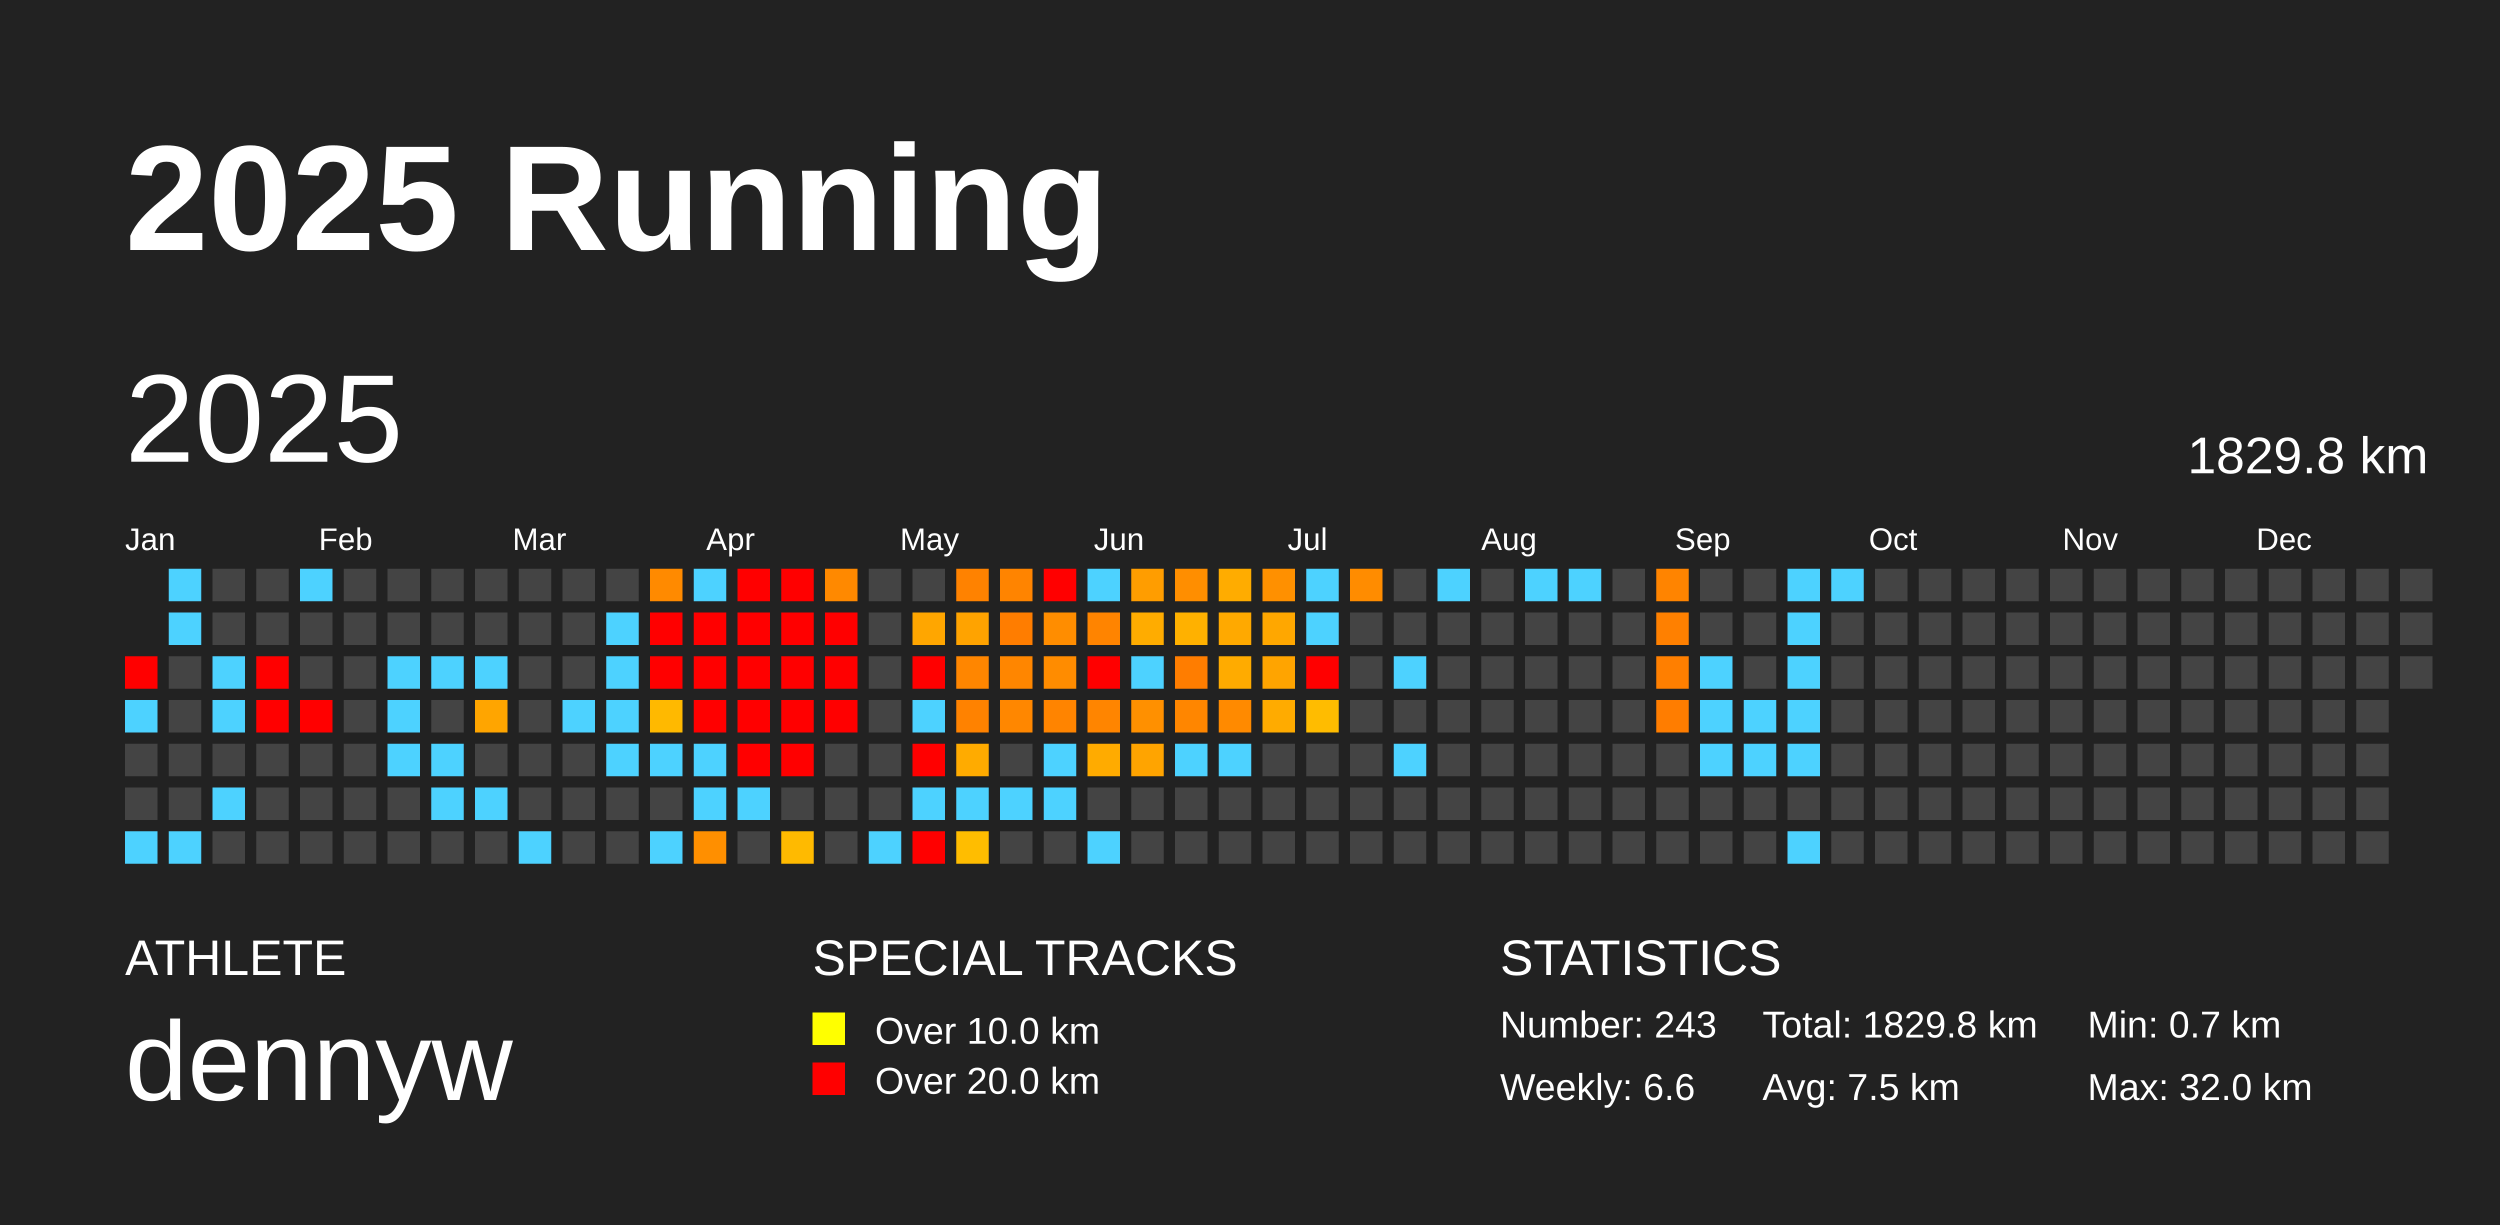
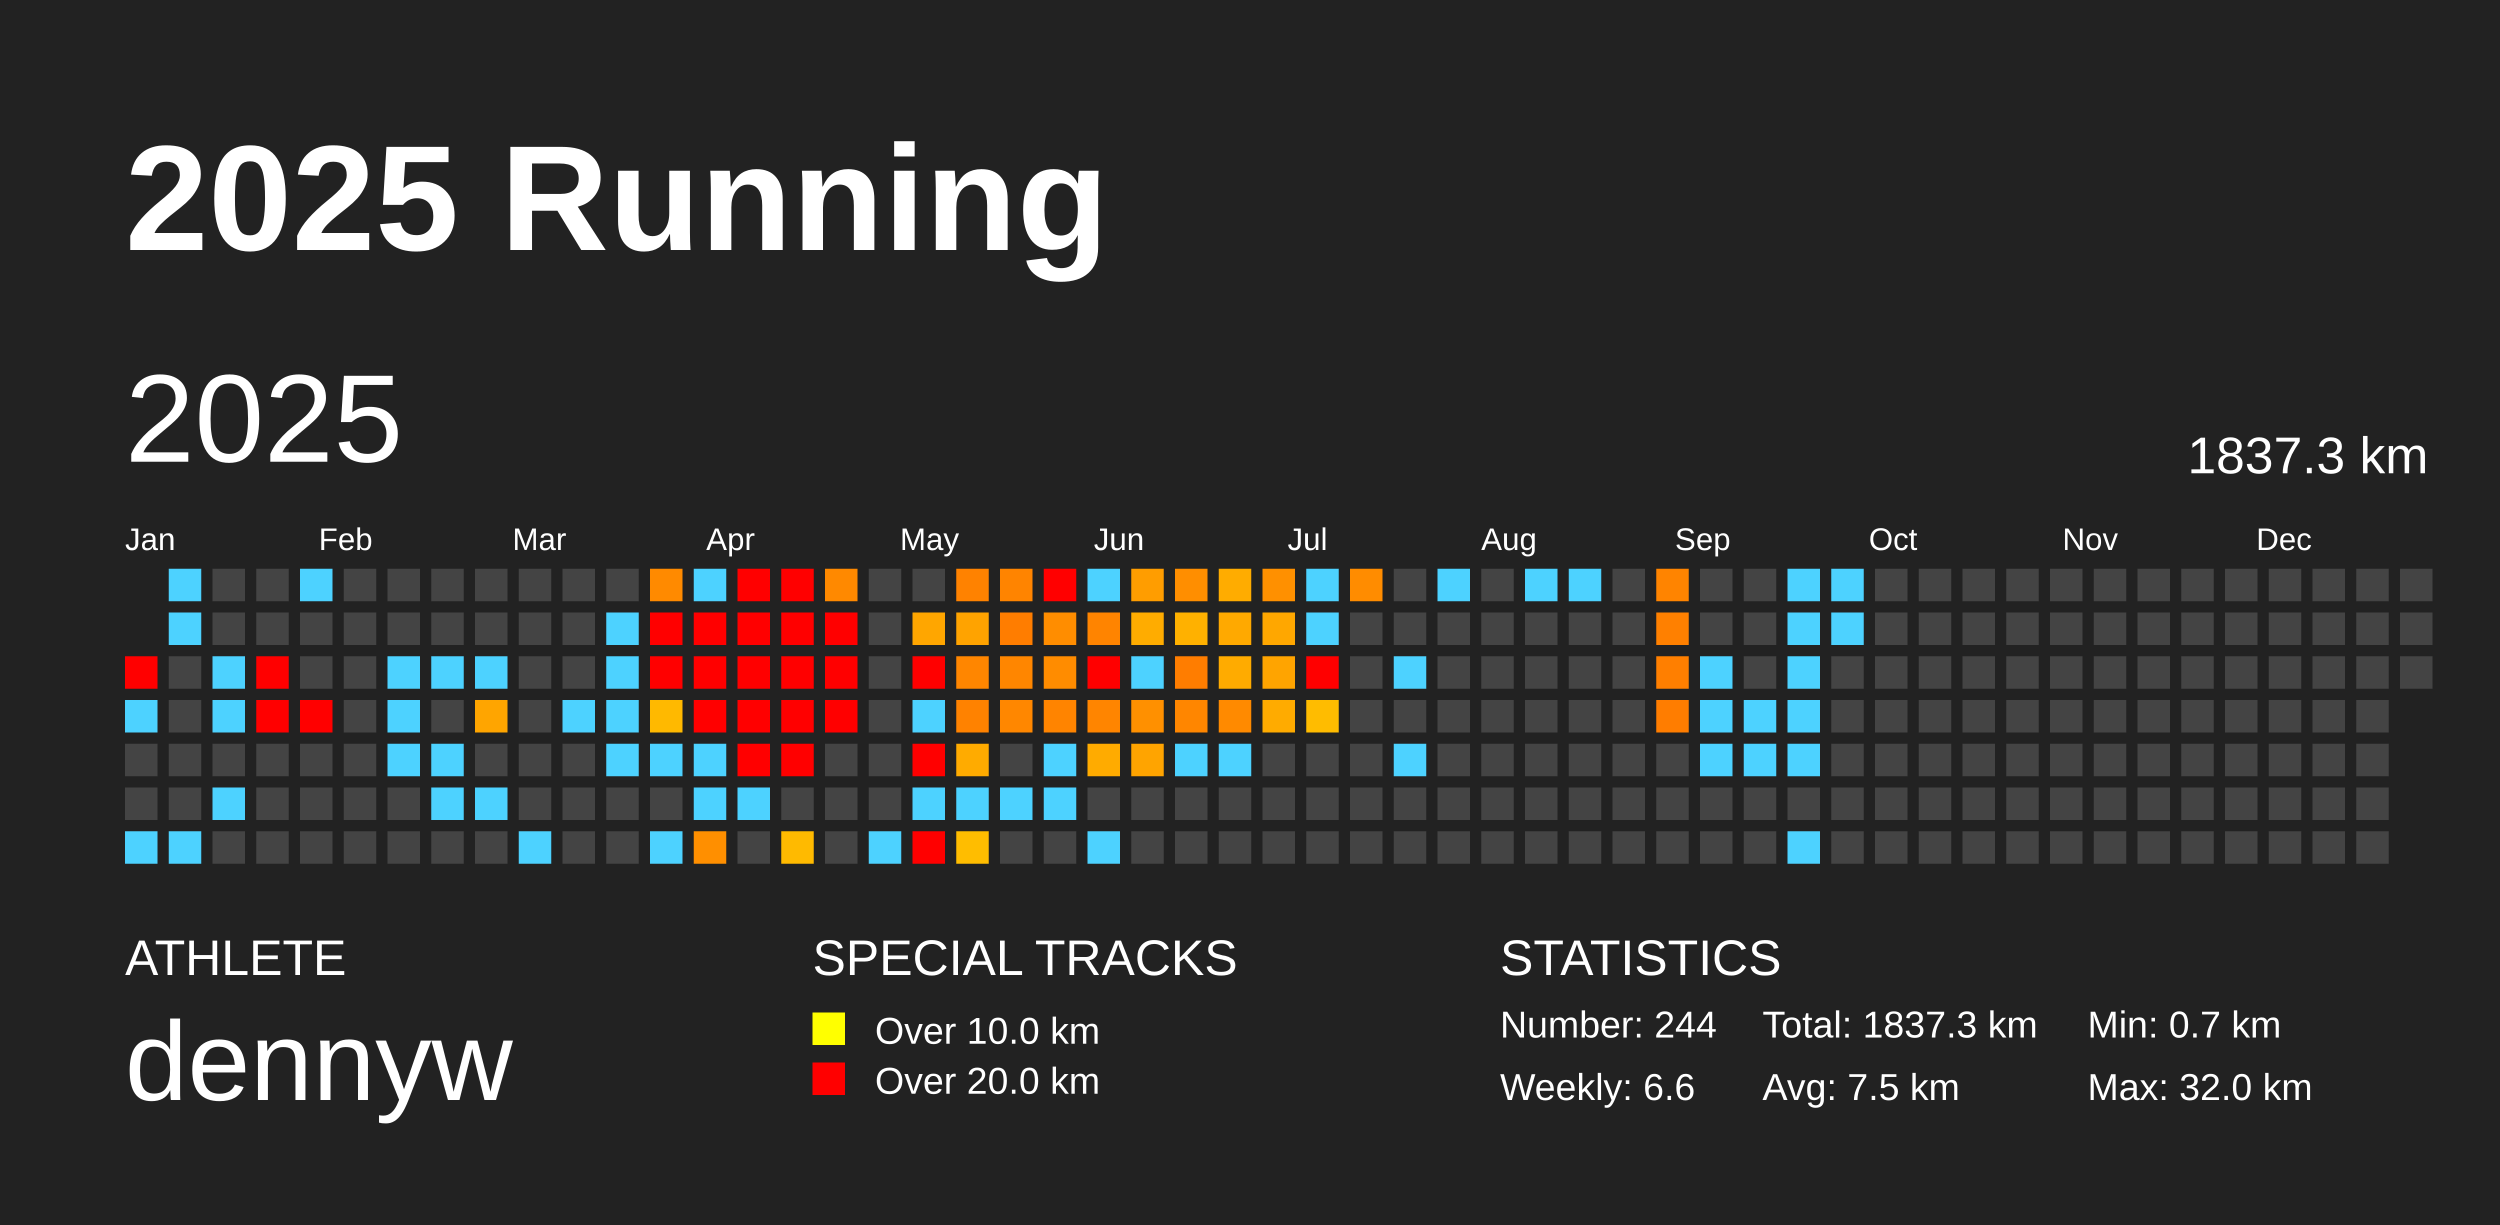
<svg xmlns="http://www.w3.org/2000/svg" baseProfile="full" height="98mm" version="1.1" viewBox="0,0,200,98" width="200mm">
  <defs />
  <rect fill="#222222" height="98" width="200" x="0" y="0" />
  <text fill="#FFFFFF" style="font-size:12px; font-family:Arial; font-weight:bold;" x="10" y="20">2025 Running</text>
  <text fill="#FFFFFF" style="font-size:4px; font-family:Arial" x="10" y="78">ATHLETE</text>
  <text fill="#FFFFFF" style="font-size:9px; font-family:Arial" x="10" y="88">dennyw</text>
  <text fill="#FFFFFF" style="font-size:4px; font-family:Arial" x="65" y="78">SPECIAL TRACKS</text>
  <rect fill="yellow" height="2.6" width="2.6" x="65" y="81" />
  <text fill="#FFFFFF" style="font-size:3px; font-family:Arial" x="70" y="83.5">Over 10.0 km</text>
  <rect fill="red" height="2.6" width="2.6" x="65" y="85" />
  <text fill="#FFFFFF" style="font-size:3px; font-family:Arial" x="70" y="87.5">Over 20.0 km</text>
  <text fill="#FFFFFF" style="font-size:4px; font-family:Arial" x="120" y="78">STATISTICS</text>
-   <text fill="#FFFFFF" style="font-size:3px; font-family:Arial" x="120" y="83">Number: 243</text>
+   <text fill="#FFFFFF" style="font-size:3px; font-family:Arial" x="120" y="83">Number: 244</text>
  <text fill="#FFFFFF" style="font-size:3px; font-family:Arial" x="120" y="88">Weekly: 6.6</text>
-   <text fill="#FFFFFF" style="font-size:3px; font-family:Arial" x="141" y="83">Total: 1829.8 km</text>
+   <text fill="#FFFFFF" style="font-size:3px; font-family:Arial" x="141" y="83">Total: 1837.3 km</text>
  <text fill="#FFFFFF" style="font-size:3px; font-family:Arial" x="141" y="88">Avg: 7.5 km</text>
  <text fill="#FFFFFF" style="font-size:3px; font-family:Arial" x="167" y="83">Min: 0.7 km</text>
  <text fill="#FFFFFF" style="font-size:3px; font-family:Arial" x="167" y="88">Max: 32.0 km</text>
  <text dominant-baseline="hanging" fill="#FFFFFF" style="font-size:10.0px; font-family:Arial;" x="10" y="30">2025</text>
-   <text dominant-baseline="hanging" fill="#FFFFFF" style="font-size:4.125px; font-family:Arial;" x="175" y="35">1829.8 km</text>
+   <text dominant-baseline="hanging" fill="#FFFFFF" style="font-size:4.125px; font-family:Arial;" x="175" y="35">1837.3 km</text>
  <text fill="#FFFFFF" style="font-size:2.5px; font-family:Arial" x="10.0" y="44">Jan</text>
  <text fill="#FFFFFF" style="font-size:2.5px; font-family:Arial" x="25.5" y="44">Feb</text>
  <text fill="#FFFFFF" style="font-size:2.5px; font-family:Arial" x="41.0" y="44">Mar</text>
  <text fill="#FFFFFF" style="font-size:2.5px; font-family:Arial" x="56.5" y="44">Apr</text>
  <text fill="#FFFFFF" style="font-size:2.5px; font-family:Arial" x="72.0" y="44">May</text>
  <text fill="#FFFFFF" style="font-size:2.5px; font-family:Arial" x="87.5" y="44">Jun</text>
  <text fill="#FFFFFF" style="font-size:2.5px; font-family:Arial" x="103.0" y="44">Jul</text>
  <text fill="#FFFFFF" style="font-size:2.5px; font-family:Arial" x="118.5" y="44">Aug</text>
  <text fill="#FFFFFF" style="font-size:2.5px; font-family:Arial" x="134.0" y="44">Sep</text>
  <text fill="#FFFFFF" style="font-size:2.5px; font-family:Arial" x="149.5" y="44">Oct</text>
  <text fill="#FFFFFF" style="font-size:2.5px; font-family:Arial" x="165.0" y="44">Nov</text>
  <text fill="#FFFFFF" style="font-size:2.5px; font-family:Arial" x="180.5" y="44">Dec</text>
  <rect fill="red" height="2.6" width="2.6" x="10.0" y="52.5" />
  <rect fill="#4dd2ff" height="2.6" width="2.6" x="10.0" y="56.0" />
  <rect fill="#444444" height="2.6" width="2.6" x="10.0" y="59.5" />
  <rect fill="#444444" height="2.6" width="2.6" x="10.0" y="63.0" />
  <rect fill="#4dd2ff" height="2.6" width="2.6" x="10.0" y="66.5" />
  <rect fill="#4dd2ff" height="2.6" width="2.6" x="13.5" y="45.5" />
  <rect fill="#4dd2ff" height="2.6" width="2.6" x="13.5" y="49.0" />
  <rect fill="#444444" height="2.6" width="2.6" x="13.5" y="52.5" />
  <rect fill="#444444" height="2.6" width="2.6" x="13.5" y="56.0" />
  <rect fill="#444444" height="2.6" width="2.6" x="13.5" y="59.5" />
  <rect fill="#444444" height="2.6" width="2.6" x="13.5" y="63.0" />
  <rect fill="#4dd2ff" height="2.6" width="2.6" x="13.5" y="66.5" />
  <rect fill="#444444" height="2.6" width="2.6" x="17.0" y="45.5" />
  <rect fill="#444444" height="2.6" width="2.6" x="17.0" y="49.0" />
  <rect fill="#4dd2ff" height="2.6" width="2.6" x="17.0" y="52.5" />
  <rect fill="#4dd2ff" height="2.6" width="2.6" x="17.0" y="56.0" />
  <rect fill="#444444" height="2.6" width="2.6" x="17.0" y="59.5" />
  <rect fill="#4dd2ff" height="2.6" width="2.6" x="17.0" y="63.0" />
  <rect fill="#444444" height="2.6" width="2.6" x="17.0" y="66.5" />
  <rect fill="#444444" height="2.6" width="2.6" x="20.5" y="45.5" />
  <rect fill="#444444" height="2.6" width="2.6" x="20.5" y="49.0" />
  <rect fill="red" height="2.6" width="2.6" x="20.5" y="52.5" />
  <rect fill="red" height="2.6" width="2.6" x="20.5" y="56.0" />
  <rect fill="#444444" height="2.6" width="2.6" x="20.5" y="59.5" />
  <rect fill="#444444" height="2.6" width="2.6" x="20.5" y="63.0" />
  <rect fill="#444444" height="2.6" width="2.6" x="20.5" y="66.5" />
  <rect fill="#4dd2ff" height="2.6" width="2.6" x="24.0" y="45.5" />
  <rect fill="#444444" height="2.6" width="2.6" x="24.0" y="49.0" />
  <rect fill="#444444" height="2.6" width="2.6" x="24.0" y="52.5" />
  <rect fill="red" height="2.6" width="2.6" x="24.0" y="56.0" />
  <rect fill="#444444" height="2.6" width="2.6" x="24.0" y="59.5" />
  <rect fill="#444444" height="2.6" width="2.6" x="24.0" y="63.0" />
  <rect fill="#444444" height="2.6" width="2.6" x="24.0" y="66.5" />
  <rect fill="#444444" height="2.6" width="2.6" x="27.5" y="45.5" />
  <rect fill="#444444" height="2.6" width="2.6" x="27.5" y="49.0" />
  <rect fill="#444444" height="2.6" width="2.6" x="27.5" y="52.5" />
  <rect fill="#444444" height="2.6" width="2.6" x="27.5" y="56.0" />
  <rect fill="#444444" height="2.6" width="2.6" x="27.5" y="59.5" />
  <rect fill="#444444" height="2.6" width="2.6" x="27.5" y="63.0" />
  <rect fill="#444444" height="2.6" width="2.6" x="27.5" y="66.5" />
  <rect fill="#444444" height="2.6" width="2.6" x="31.0" y="45.5" />
  <rect fill="#444444" height="2.6" width="2.6" x="31.0" y="49.0" />
  <rect fill="#4dd2ff" height="2.6" width="2.6" x="31.0" y="52.5" />
  <rect fill="#4dd2ff" height="2.6" width="2.6" x="31.0" y="56.0" />
  <rect fill="#4dd2ff" height="2.6" width="2.6" x="31.0" y="59.5" />
  <rect fill="#444444" height="2.6" width="2.6" x="31.0" y="63.0" />
  <rect fill="#444444" height="2.6" width="2.6" x="31.0" y="66.5" />
  <rect fill="#444444" height="2.6" width="2.6" x="34.5" y="45.5" />
  <rect fill="#444444" height="2.6" width="2.6" x="34.5" y="49.0" />
  <rect fill="#4dd2ff" height="2.6" width="2.6" x="34.5" y="52.5" />
  <rect fill="#444444" height="2.6" width="2.6" x="34.5" y="56.0" />
  <rect fill="#4dd2ff" height="2.6" width="2.6" x="34.5" y="59.5" />
  <rect fill="#4dd2ff" height="2.6" width="2.6" x="34.5" y="63.0" />
  <rect fill="#444444" height="2.6" width="2.6" x="34.5" y="66.5" />
  <rect fill="#444444" height="2.6" width="2.6" x="38.0" y="45.5" />
  <rect fill="#444444" height="2.6" width="2.6" x="38.0" y="49.0" />
  <rect fill="#4dd2ff" height="2.6" width="2.6" x="38.0" y="52.5" />
  <rect fill="#ffa500" height="2.6" width="2.6" x="38.0" y="56.0" />
  <rect fill="#444444" height="2.6" width="2.6" x="38.0" y="59.5" />
  <rect fill="#4dd2ff" height="2.6" width="2.6" x="38.0" y="63.0" />
  <rect fill="#444444" height="2.6" width="2.6" x="38.0" y="66.5" />
  <rect fill="#444444" height="2.6" width="2.6" x="41.5" y="45.5" />
  <rect fill="#444444" height="2.6" width="2.6" x="41.5" y="49.0" />
  <rect fill="#444444" height="2.6" width="2.6" x="41.5" y="52.5" />
  <rect fill="#444444" height="2.6" width="2.6" x="41.5" y="56.0" />
  <rect fill="#444444" height="2.6" width="2.6" x="41.5" y="59.5" />
  <rect fill="#444444" height="2.6" width="2.6" x="41.5" y="63.0" />
  <rect fill="#4dd2ff" height="2.6" width="2.6" x="41.5" y="66.5" />
  <rect fill="#444444" height="2.6" width="2.6" x="45.0" y="45.5" />
  <rect fill="#444444" height="2.6" width="2.6" x="45.0" y="49.0" />
  <rect fill="#444444" height="2.6" width="2.6" x="45.0" y="52.5" />
  <rect fill="#4dd2ff" height="2.6" width="2.6" x="45.0" y="56.0" />
  <rect fill="#444444" height="2.6" width="2.6" x="45.0" y="59.5" />
  <rect fill="#444444" height="2.6" width="2.6" x="45.0" y="63.0" />
  <rect fill="#444444" height="2.6" width="2.6" x="45.0" y="66.5" />
  <rect fill="#444444" height="2.6" width="2.6" x="48.5" y="45.5" />
  <rect fill="#4dd2ff" height="2.6" width="2.6" x="48.5" y="49.0" />
  <rect fill="#4dd2ff" height="2.6" width="2.6" x="48.5" y="52.5" />
  <rect fill="#4dd2ff" height="2.6" width="2.6" x="48.5" y="56.0" />
  <rect fill="#4dd2ff" height="2.6" width="2.6" x="48.5" y="59.5" />
  <rect fill="#444444" height="2.6" width="2.6" x="48.5" y="63.0" />
  <rect fill="#444444" height="2.6" width="2.6" x="48.5" y="66.5" />
  <rect fill="#ff8a00" height="2.6" width="2.6" x="52.0" y="45.5" />
  <rect fill="red" height="2.6" width="2.6" x="52.0" y="49.0" />
  <rect fill="red" height="2.6" width="2.6" x="52.0" y="52.5" />
  <rect fill="#ffb900" height="2.6" width="2.6" x="52.0" y="56.0" />
  <rect fill="#4dd2ff" height="2.6" width="2.6" x="52.0" y="59.5" />
  <rect fill="#444444" height="2.6" width="2.6" x="52.0" y="63.0" />
  <rect fill="#4dd2ff" height="2.6" width="2.6" x="52.0" y="66.5" />
  <rect fill="#4dd2ff" height="2.6" width="2.6" x="55.5" y="45.5" />
  <rect fill="red" height="2.6" width="2.6" x="55.5" y="49.0" />
  <rect fill="red" height="2.6" width="2.6" x="55.5" y="52.5" />
  <rect fill="red" height="2.6" width="2.6" x="55.5" y="56.0" />
  <rect fill="#4dd2ff" height="2.6" width="2.6" x="55.5" y="59.5" />
  <rect fill="#4dd2ff" height="2.6" width="2.6" x="55.5" y="63.0" />
  <rect fill="#ff8f00" height="2.6" width="2.6" x="55.5" y="66.5" />
  <rect fill="red" height="2.6" width="2.6" x="59.0" y="45.5" />
  <rect fill="red" height="2.6" width="2.6" x="59.0" y="49.0" />
  <rect fill="red" height="2.6" width="2.6" x="59.0" y="52.5" />
  <rect fill="red" height="2.6" width="2.6" x="59.0" y="56.0" />
  <rect fill="red" height="2.6" width="2.6" x="59.0" y="59.5" />
  <rect fill="#4dd2ff" height="2.6" width="2.6" x="59.0" y="63.0" />
  <rect fill="#444444" height="2.6" width="2.6" x="59.0" y="66.5" />
  <rect fill="red" height="2.6" width="2.6" x="62.5" y="45.5" />
  <rect fill="red" height="2.6" width="2.6" x="62.5" y="49.0" />
  <rect fill="red" height="2.6" width="2.6" x="62.5" y="52.5" />
  <rect fill="red" height="2.6" width="2.6" x="62.5" y="56.0" />
  <rect fill="red" height="2.6" width="2.6" x="62.5" y="59.5" />
  <rect fill="#444444" height="2.6" width="2.6" x="62.5" y="63.0" />
  <rect fill="#ffba00" height="2.6" width="2.6" x="62.5" y="66.5" />
  <rect fill="#ff8900" height="2.6" width="2.6" x="66.0" y="45.5" />
  <rect fill="red" height="2.6" width="2.6" x="66.0" y="49.0" />
  <rect fill="red" height="2.6" width="2.6" x="66.0" y="52.5" />
  <rect fill="red" height="2.6" width="2.6" x="66.0" y="56.0" />
  <rect fill="#444444" height="2.6" width="2.6" x="66.0" y="59.5" />
  <rect fill="#444444" height="2.6" width="2.6" x="66.0" y="63.0" />
  <rect fill="#444444" height="2.6" width="2.6" x="66.0" y="66.5" />
  <rect fill="#444444" height="2.6" width="2.6" x="69.5" y="45.5" />
  <rect fill="#444444" height="2.6" width="2.6" x="69.5" y="49.0" />
  <rect fill="#444444" height="2.6" width="2.6" x="69.5" y="52.5" />
  <rect fill="#444444" height="2.6" width="2.6" x="69.5" y="56.0" />
  <rect fill="#444444" height="2.6" width="2.6" x="69.5" y="59.5" />
  <rect fill="#444444" height="2.6" width="2.6" x="69.5" y="63.0" />
  <rect fill="#4dd2ff" height="2.6" width="2.6" x="69.5" y="66.5" />
  <rect fill="#444444" height="2.6" width="2.6" x="73.0" y="45.5" />
  <rect fill="#ffa600" height="2.6" width="2.6" x="73.0" y="49.0" />
  <rect fill="red" height="2.6" width="2.6" x="73.0" y="52.5" />
  <rect fill="#4dd2ff" height="2.6" width="2.6" x="73.0" y="56.0" />
  <rect fill="red" height="2.6" width="2.6" x="73.0" y="59.5" />
  <rect fill="#4dd2ff" height="2.6" width="2.6" x="73.0" y="63.0" />
  <rect fill="red" height="2.6" width="2.6" x="73.0" y="66.5" />
  <rect fill="#ff8200" height="2.6" width="2.6" x="76.5" y="45.5" />
  <rect fill="#ffa300" height="2.6" width="2.6" x="76.5" y="49.0" />
  <rect fill="#ff8600" height="2.6" width="2.6" x="76.5" y="52.5" />
  <rect fill="#ff8200" height="2.6" width="2.6" x="76.5" y="56.0" />
  <rect fill="#ffab00" height="2.6" width="2.6" x="76.5" y="59.5" />
  <rect fill="#4dd2ff" height="2.6" width="2.6" x="76.5" y="63.0" />
  <rect fill="#ffbd00" height="2.6" width="2.6" x="76.5" y="66.5" />
  <rect fill="#ff8400" height="2.6" width="2.6" x="80.0" y="45.5" />
  <rect fill="#ff7d00" height="2.6" width="2.6" x="80.0" y="49.0" />
  <rect fill="#ff8600" height="2.6" width="2.6" x="80.0" y="52.5" />
  <rect fill="#ff8700" height="2.6" width="2.6" x="80.0" y="56.0" />
  <rect fill="#444444" height="2.6" width="2.6" x="80.0" y="59.5" />
  <rect fill="#4dd2ff" height="2.6" width="2.6" x="80.0" y="63.0" />
  <rect fill="#444444" height="2.6" width="2.6" x="80.0" y="66.5" />
  <rect fill="red" height="2.6" width="2.6" x="83.5" y="45.5" />
  <rect fill="#ff8d00" height="2.6" width="2.6" x="83.5" y="49.0" />
  <rect fill="#ff8c00" height="2.6" width="2.6" x="83.5" y="52.5" />
  <rect fill="#ff8400" height="2.6" width="2.6" x="83.5" y="56.0" />
  <rect fill="#4dd2ff" height="2.6" width="2.6" x="83.5" y="59.5" />
  <rect fill="#4dd2ff" height="2.6" width="2.6" x="83.5" y="63.0" />
  <rect fill="#444444" height="2.6" width="2.6" x="83.5" y="66.5" />
  <rect fill="#4dd2ff" height="2.6" width="2.6" x="87.0" y="45.5" />
  <rect fill="#ff8400" height="2.6" width="2.6" x="87.0" y="49.0" />
  <rect fill="red" height="2.6" width="2.6" x="87.0" y="52.5" />
  <rect fill="#ff8500" height="2.6" width="2.6" x="87.0" y="56.0" />
  <rect fill="#ffab00" height="2.6" width="2.6" x="87.0" y="59.5" />
  <rect fill="#444444" height="2.6" width="2.6" x="87.0" y="63.0" />
  <rect fill="#4dd2ff" height="2.6" width="2.6" x="87.0" y="66.5" />
  <rect fill="#ff9d00" height="2.6" width="2.6" x="90.5" y="45.5" />
  <rect fill="#ffac00" height="2.6" width="2.6" x="90.5" y="49.0" />
  <rect fill="#4dd2ff" height="2.6" width="2.6" x="90.5" y="52.5" />
  <rect fill="#ff9000" height="2.6" width="2.6" x="90.5" y="56.0" />
  <rect fill="#ffa400" height="2.6" width="2.6" x="90.5" y="59.5" />
  <rect fill="#444444" height="2.6" width="2.6" x="90.5" y="63.0" />
  <rect fill="#444444" height="2.6" width="2.6" x="90.5" y="66.5" />
  <rect fill="#ff8e00" height="2.6" width="2.6" x="94.0" y="45.5" />
  <rect fill="#ffb100" height="2.6" width="2.6" x="94.0" y="49.0" />
  <rect fill="#ff7d00" height="2.6" width="2.6" x="94.0" y="52.5" />
  <rect fill="#ff8600" height="2.6" width="2.6" x="94.0" y="56.0" />
  <rect fill="#4dd2ff" height="2.6" width="2.6" x="94.0" y="59.5" />
  <rect fill="#444444" height="2.6" width="2.6" x="94.0" y="63.0" />
  <rect fill="#444444" height="2.6" width="2.6" x="94.0" y="66.5" />
  <rect fill="#ffac00" height="2.6" width="2.6" x="97.5" y="45.5" />
  <rect fill="#ffa900" height="2.6" width="2.6" x="97.5" y="49.0" />
  <rect fill="#ffab00" height="2.6" width="2.6" x="97.5" y="52.5" />
  <rect fill="#ff8a00" height="2.6" width="2.6" x="97.5" y="56.0" />
  <rect fill="#4dd2ff" height="2.6" width="2.6" x="97.5" y="59.5" />
  <rect fill="#444444" height="2.6" width="2.6" x="97.5" y="63.0" />
  <rect fill="#444444" height="2.6" width="2.6" x="97.5" y="66.5" />
  <rect fill="#ff9000" height="2.6" width="2.6" x="101.0" y="45.5" />
  <rect fill="#ffa700" height="2.6" width="2.6" x="101.0" y="49.0" />
  <rect fill="#ffa400" height="2.6" width="2.6" x="101.0" y="52.5" />
  <rect fill="#ffab00" height="2.6" width="2.6" x="101.0" y="56.0" />
  <rect fill="#444444" height="2.6" width="2.6" x="101.0" y="59.5" />
  <rect fill="#444444" height="2.6" width="2.6" x="101.0" y="63.0" />
  <rect fill="#444444" height="2.6" width="2.6" x="101.0" y="66.5" />
  <rect fill="#4dd2ff" height="2.6" width="2.6" x="104.5" y="45.5" />
  <rect fill="#4dd2ff" height="2.6" width="2.6" x="104.5" y="49.0" />
  <rect fill="red" height="2.6" width="2.6" x="104.5" y="52.5" />
  <rect fill="#ffbc00" height="2.6" width="2.6" x="104.5" y="56.0" />
  <rect fill="#444444" height="2.6" width="2.6" x="104.5" y="59.5" />
  <rect fill="#444444" height="2.6" width="2.6" x="104.5" y="63.0" />
  <rect fill="#444444" height="2.6" width="2.6" x="104.5" y="66.5" />
  <rect fill="#ff8c00" height="2.6" width="2.6" x="108.0" y="45.5" />
  <rect fill="#444444" height="2.6" width="2.6" x="108.0" y="49.0" />
  <rect fill="#444444" height="2.6" width="2.6" x="108.0" y="52.5" />
  <rect fill="#444444" height="2.6" width="2.6" x="108.0" y="56.0" />
  <rect fill="#444444" height="2.6" width="2.6" x="108.0" y="59.5" />
  <rect fill="#444444" height="2.6" width="2.6" x="108.0" y="63.0" />
  <rect fill="#444444" height="2.6" width="2.6" x="108.0" y="66.5" />
  <rect fill="#444444" height="2.6" width="2.6" x="111.5" y="45.5" />
  <rect fill="#444444" height="2.6" width="2.6" x="111.5" y="49.0" />
  <rect fill="#4dd2ff" height="2.6" width="2.6" x="111.5" y="52.5" />
  <rect fill="#444444" height="2.6" width="2.6" x="111.5" y="56.0" />
  <rect fill="#4dd2ff" height="2.6" width="2.6" x="111.5" y="59.5" />
  <rect fill="#444444" height="2.6" width="2.6" x="111.5" y="63.0" />
  <rect fill="#444444" height="2.6" width="2.6" x="111.5" y="66.5" />
  <rect fill="#4dd2ff" height="2.6" width="2.6" x="115.0" y="45.5" />
  <rect fill="#444444" height="2.6" width="2.6" x="115.0" y="49.0" />
  <rect fill="#444444" height="2.6" width="2.6" x="115.0" y="52.5" />
  <rect fill="#444444" height="2.6" width="2.6" x="115.0" y="56.0" />
  <rect fill="#444444" height="2.6" width="2.6" x="115.0" y="59.5" />
  <rect fill="#444444" height="2.6" width="2.6" x="115.0" y="63.0" />
  <rect fill="#444444" height="2.6" width="2.6" x="115.0" y="66.5" />
  <rect fill="#444444" height="2.6" width="2.6" x="118.5" y="45.5" />
  <rect fill="#444444" height="2.6" width="2.6" x="118.5" y="49.0" />
  <rect fill="#444444" height="2.6" width="2.6" x="118.5" y="52.5" />
  <rect fill="#444444" height="2.6" width="2.6" x="118.5" y="56.0" />
  <rect fill="#444444" height="2.6" width="2.6" x="118.5" y="59.5" />
  <rect fill="#444444" height="2.6" width="2.6" x="118.5" y="63.0" />
  <rect fill="#444444" height="2.6" width="2.6" x="118.5" y="66.5" />
  <rect fill="#4dd2ff" height="2.6" width="2.6" x="122.0" y="45.5" />
  <rect fill="#444444" height="2.6" width="2.6" x="122.0" y="49.0" />
  <rect fill="#444444" height="2.6" width="2.6" x="122.0" y="52.5" />
  <rect fill="#444444" height="2.6" width="2.6" x="122.0" y="56.0" />
  <rect fill="#444444" height="2.6" width="2.6" x="122.0" y="59.5" />
  <rect fill="#444444" height="2.6" width="2.6" x="122.0" y="63.0" />
  <rect fill="#444444" height="2.6" width="2.6" x="122.0" y="66.5" />
  <rect fill="#4dd2ff" height="2.6" width="2.6" x="125.5" y="45.5" />
  <rect fill="#444444" height="2.6" width="2.6" x="125.5" y="49.0" />
  <rect fill="#444444" height="2.6" width="2.6" x="125.5" y="52.5" />
  <rect fill="#444444" height="2.6" width="2.6" x="125.5" y="56.0" />
  <rect fill="#444444" height="2.6" width="2.6" x="125.5" y="59.5" />
  <rect fill="#444444" height="2.6" width="2.6" x="125.5" y="63.0" />
  <rect fill="#444444" height="2.6" width="2.6" x="125.5" y="66.5" />
  <rect fill="#444444" height="2.6" width="2.6" x="129.0" y="45.5" />
  <rect fill="#444444" height="2.6" width="2.6" x="129.0" y="49.0" />
  <rect fill="#444444" height="2.6" width="2.6" x="129.0" y="52.5" />
  <rect fill="#444444" height="2.6" width="2.6" x="129.0" y="56.0" />
  <rect fill="#444444" height="2.6" width="2.6" x="129.0" y="59.5" />
  <rect fill="#444444" height="2.6" width="2.6" x="129.0" y="63.0" />
  <rect fill="#444444" height="2.6" width="2.6" x="129.0" y="66.5" />
  <rect fill="#ff8400" height="2.6" width="2.6" x="132.5" y="45.5" />
  <rect fill="#ff8000" height="2.6" width="2.6" x="132.5" y="49.0" />
  <rect fill="#ff7f00" height="2.6" width="2.6" x="132.5" y="52.5" />
  <rect fill="#ff7d00" height="2.6" width="2.6" x="132.5" y="56.0" />
  <rect fill="#444444" height="2.6" width="2.6" x="132.5" y="59.5" />
  <rect fill="#444444" height="2.6" width="2.6" x="132.5" y="63.0" />
  <rect fill="#444444" height="2.6" width="2.6" x="132.5" y="66.5" />
  <rect fill="#444444" height="2.6" width="2.6" x="136.0" y="45.5" />
  <rect fill="#444444" height="2.6" width="2.6" x="136.0" y="49.0" />
  <rect fill="#4dd2ff" height="2.6" width="2.6" x="136.0" y="52.5" />
  <rect fill="#4dd2ff" height="2.6" width="2.6" x="136.0" y="56.0" />
  <rect fill="#4dd2ff" height="2.6" width="2.6" x="136.0" y="59.5" />
  <rect fill="#444444" height="2.6" width="2.6" x="136.0" y="63.0" />
  <rect fill="#444444" height="2.6" width="2.6" x="136.0" y="66.5" />
  <rect fill="#444444" height="2.6" width="2.6" x="139.5" y="45.5" />
  <rect fill="#444444" height="2.6" width="2.6" x="139.5" y="49.0" />
  <rect fill="#444444" height="2.6" width="2.6" x="139.5" y="52.5" />
  <rect fill="#4dd2ff" height="2.6" width="2.6" x="139.5" y="56.0" />
  <rect fill="#4dd2ff" height="2.6" width="2.6" x="139.5" y="59.5" />
  <rect fill="#444444" height="2.6" width="2.6" x="139.5" y="63.0" />
  <rect fill="#444444" height="2.6" width="2.6" x="139.5" y="66.5" />
  <rect fill="#4dd2ff" height="2.6" width="2.6" x="143.0" y="45.5" />
  <rect fill="#4dd2ff" height="2.6" width="2.6" x="143.0" y="49.0" />
  <rect fill="#4dd2ff" height="2.6" width="2.6" x="143.0" y="52.5" />
  <rect fill="#4dd2ff" height="2.6" width="2.6" x="143.0" y="56.0" />
  <rect fill="#4dd2ff" height="2.6" width="2.6" x="143.0" y="59.5" />
  <rect fill="#444444" height="2.6" width="2.6" x="143.0" y="63.0" />
  <rect fill="#4dd2ff" height="2.6" width="2.6" x="143.0" y="66.5" />
  <rect fill="#4dd2ff" height="2.6" width="2.6" x="146.5" y="45.5" />
-   <rect fill="#444444" height="2.6" width="2.6" x="146.5" y="49.0" />
+   <rect fill="#4dd2ff" height="2.6" width="2.6" x="146.5" y="49.0" />
  <rect fill="#444444" height="2.6" width="2.6" x="146.5" y="52.5" />
  <rect fill="#444444" height="2.6" width="2.6" x="146.5" y="56.0" />
  <rect fill="#444444" height="2.6" width="2.6" x="146.5" y="59.5" />
  <rect fill="#444444" height="2.6" width="2.6" x="146.5" y="63.0" />
  <rect fill="#444444" height="2.6" width="2.6" x="146.5" y="66.5" />
  <rect fill="#444444" height="2.6" width="2.6" x="150.0" y="45.5" />
  <rect fill="#444444" height="2.6" width="2.6" x="150.0" y="49.0" />
  <rect fill="#444444" height="2.6" width="2.6" x="150.0" y="52.5" />
  <rect fill="#444444" height="2.6" width="2.6" x="150.0" y="56.0" />
  <rect fill="#444444" height="2.6" width="2.6" x="150.0" y="59.5" />
  <rect fill="#444444" height="2.6" width="2.6" x="150.0" y="63.0" />
  <rect fill="#444444" height="2.6" width="2.6" x="150.0" y="66.5" />
  <rect fill="#444444" height="2.6" width="2.6" x="153.5" y="45.5" />
  <rect fill="#444444" height="2.6" width="2.6" x="153.5" y="49.0" />
  <rect fill="#444444" height="2.6" width="2.6" x="153.5" y="52.5" />
  <rect fill="#444444" height="2.6" width="2.6" x="153.5" y="56.0" />
  <rect fill="#444444" height="2.6" width="2.6" x="153.5" y="59.5" />
  <rect fill="#444444" height="2.6" width="2.6" x="153.5" y="63.0" />
  <rect fill="#444444" height="2.6" width="2.6" x="153.5" y="66.5" />
  <rect fill="#444444" height="2.6" width="2.6" x="157.0" y="45.5" />
  <rect fill="#444444" height="2.6" width="2.6" x="157.0" y="49.0" />
  <rect fill="#444444" height="2.6" width="2.6" x="157.0" y="52.5" />
  <rect fill="#444444" height="2.6" width="2.6" x="157.0" y="56.0" />
  <rect fill="#444444" height="2.6" width="2.6" x="157.0" y="59.5" />
  <rect fill="#444444" height="2.6" width="2.6" x="157.0" y="63.0" />
  <rect fill="#444444" height="2.6" width="2.6" x="157.0" y="66.5" />
  <rect fill="#444444" height="2.6" width="2.6" x="160.5" y="45.5" />
  <rect fill="#444444" height="2.6" width="2.6" x="160.5" y="49.0" />
  <rect fill="#444444" height="2.6" width="2.6" x="160.5" y="52.5" />
  <rect fill="#444444" height="2.6" width="2.6" x="160.5" y="56.0" />
  <rect fill="#444444" height="2.6" width="2.6" x="160.5" y="59.5" />
  <rect fill="#444444" height="2.6" width="2.6" x="160.5" y="63.0" />
  <rect fill="#444444" height="2.6" width="2.6" x="160.5" y="66.5" />
  <rect fill="#444444" height="2.6" width="2.6" x="164.0" y="45.5" />
  <rect fill="#444444" height="2.6" width="2.6" x="164.0" y="49.0" />
  <rect fill="#444444" height="2.6" width="2.6" x="164.0" y="52.5" />
  <rect fill="#444444" height="2.6" width="2.6" x="164.0" y="56.0" />
  <rect fill="#444444" height="2.6" width="2.6" x="164.0" y="59.5" />
  <rect fill="#444444" height="2.6" width="2.6" x="164.0" y="63.0" />
  <rect fill="#444444" height="2.6" width="2.6" x="164.0" y="66.5" />
  <rect fill="#444444" height="2.6" width="2.6" x="167.5" y="45.5" />
  <rect fill="#444444" height="2.6" width="2.6" x="167.5" y="49.0" />
  <rect fill="#444444" height="2.6" width="2.6" x="167.5" y="52.5" />
  <rect fill="#444444" height="2.6" width="2.6" x="167.5" y="56.0" />
  <rect fill="#444444" height="2.6" width="2.6" x="167.5" y="59.5" />
  <rect fill="#444444" height="2.6" width="2.6" x="167.5" y="63.0" />
  <rect fill="#444444" height="2.6" width="2.6" x="167.5" y="66.5" />
  <rect fill="#444444" height="2.6" width="2.6" x="171.0" y="45.5" />
  <rect fill="#444444" height="2.6" width="2.6" x="171.0" y="49.0" />
  <rect fill="#444444" height="2.6" width="2.6" x="171.0" y="52.5" />
  <rect fill="#444444" height="2.6" width="2.6" x="171.0" y="56.0" />
  <rect fill="#444444" height="2.6" width="2.6" x="171.0" y="59.5" />
  <rect fill="#444444" height="2.6" width="2.6" x="171.0" y="63.0" />
  <rect fill="#444444" height="2.6" width="2.6" x="171.0" y="66.5" />
  <rect fill="#444444" height="2.6" width="2.6" x="174.5" y="45.5" />
  <rect fill="#444444" height="2.6" width="2.6" x="174.5" y="49.0" />
  <rect fill="#444444" height="2.6" width="2.6" x="174.5" y="52.5" />
  <rect fill="#444444" height="2.6" width="2.6" x="174.5" y="56.0" />
  <rect fill="#444444" height="2.6" width="2.6" x="174.5" y="59.5" />
  <rect fill="#444444" height="2.6" width="2.6" x="174.5" y="63.0" />
  <rect fill="#444444" height="2.6" width="2.6" x="174.5" y="66.5" />
  <rect fill="#444444" height="2.6" width="2.6" x="178.0" y="45.5" />
  <rect fill="#444444" height="2.6" width="2.6" x="178.0" y="49.0" />
  <rect fill="#444444" height="2.6" width="2.6" x="178.0" y="52.5" />
  <rect fill="#444444" height="2.6" width="2.6" x="178.0" y="56.0" />
  <rect fill="#444444" height="2.6" width="2.6" x="178.0" y="59.5" />
  <rect fill="#444444" height="2.6" width="2.6" x="178.0" y="63.0" />
  <rect fill="#444444" height="2.6" width="2.6" x="178.0" y="66.5" />
  <rect fill="#444444" height="2.6" width="2.6" x="181.5" y="45.5" />
  <rect fill="#444444" height="2.6" width="2.6" x="181.5" y="49.0" />
  <rect fill="#444444" height="2.6" width="2.6" x="181.5" y="52.5" />
  <rect fill="#444444" height="2.6" width="2.6" x="181.5" y="56.0" />
  <rect fill="#444444" height="2.6" width="2.6" x="181.5" y="59.5" />
  <rect fill="#444444" height="2.6" width="2.6" x="181.5" y="63.0" />
  <rect fill="#444444" height="2.6" width="2.6" x="181.5" y="66.5" />
  <rect fill="#444444" height="2.6" width="2.6" x="185.0" y="45.5" />
  <rect fill="#444444" height="2.6" width="2.6" x="185.0" y="49.0" />
  <rect fill="#444444" height="2.6" width="2.6" x="185.0" y="52.5" />
  <rect fill="#444444" height="2.6" width="2.6" x="185.0" y="56.0" />
  <rect fill="#444444" height="2.6" width="2.6" x="185.0" y="59.5" />
  <rect fill="#444444" height="2.6" width="2.6" x="185.0" y="63.0" />
  <rect fill="#444444" height="2.6" width="2.6" x="185.0" y="66.5" />
  <rect fill="#444444" height="2.6" width="2.6" x="188.5" y="45.5" />
  <rect fill="#444444" height="2.6" width="2.6" x="188.5" y="49.0" />
  <rect fill="#444444" height="2.6" width="2.6" x="188.5" y="52.5" />
  <rect fill="#444444" height="2.6" width="2.6" x="188.5" y="56.0" />
  <rect fill="#444444" height="2.6" width="2.6" x="188.5" y="59.5" />
  <rect fill="#444444" height="2.6" width="2.6" x="188.5" y="63.0" />
  <rect fill="#444444" height="2.6" width="2.6" x="188.5" y="66.5" />
  <rect fill="#444444" height="2.6" width="2.6" x="192.0" y="45.5" />
  <rect fill="#444444" height="2.6" width="2.6" x="192.0" y="49.0" />
  <rect fill="#444444" height="2.6" width="2.6" x="192.0" y="52.5" />
</svg>
